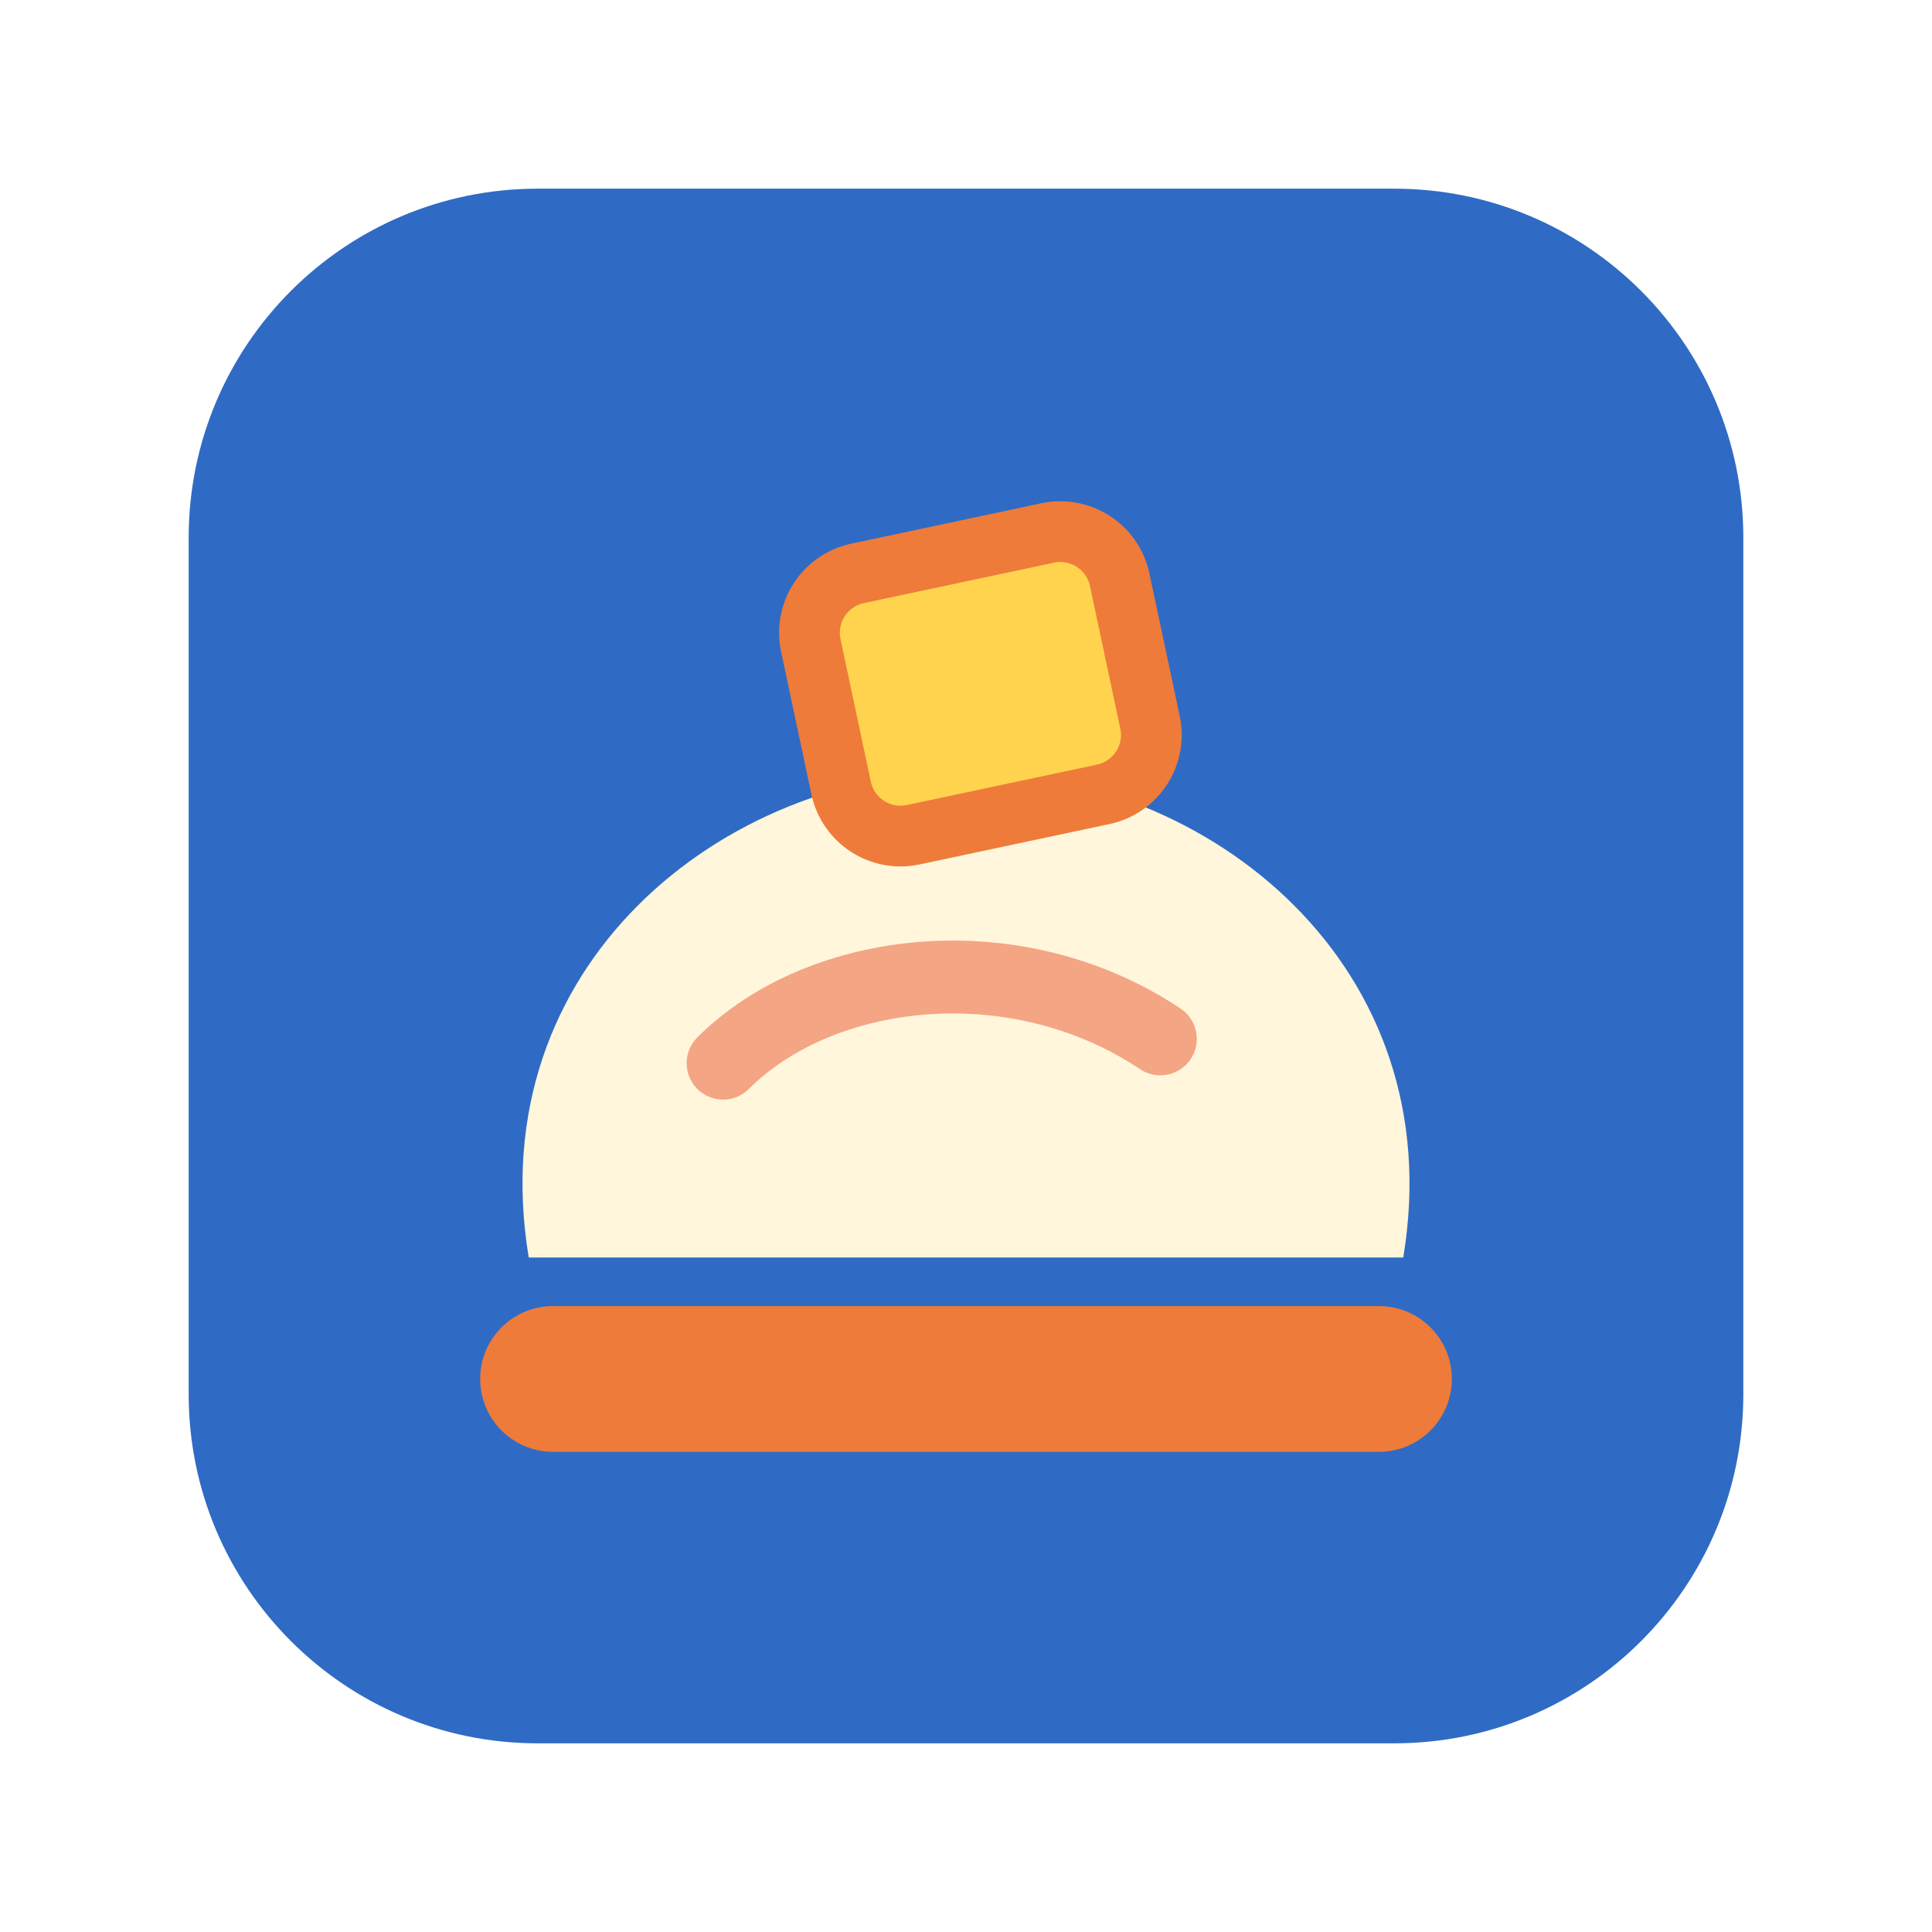
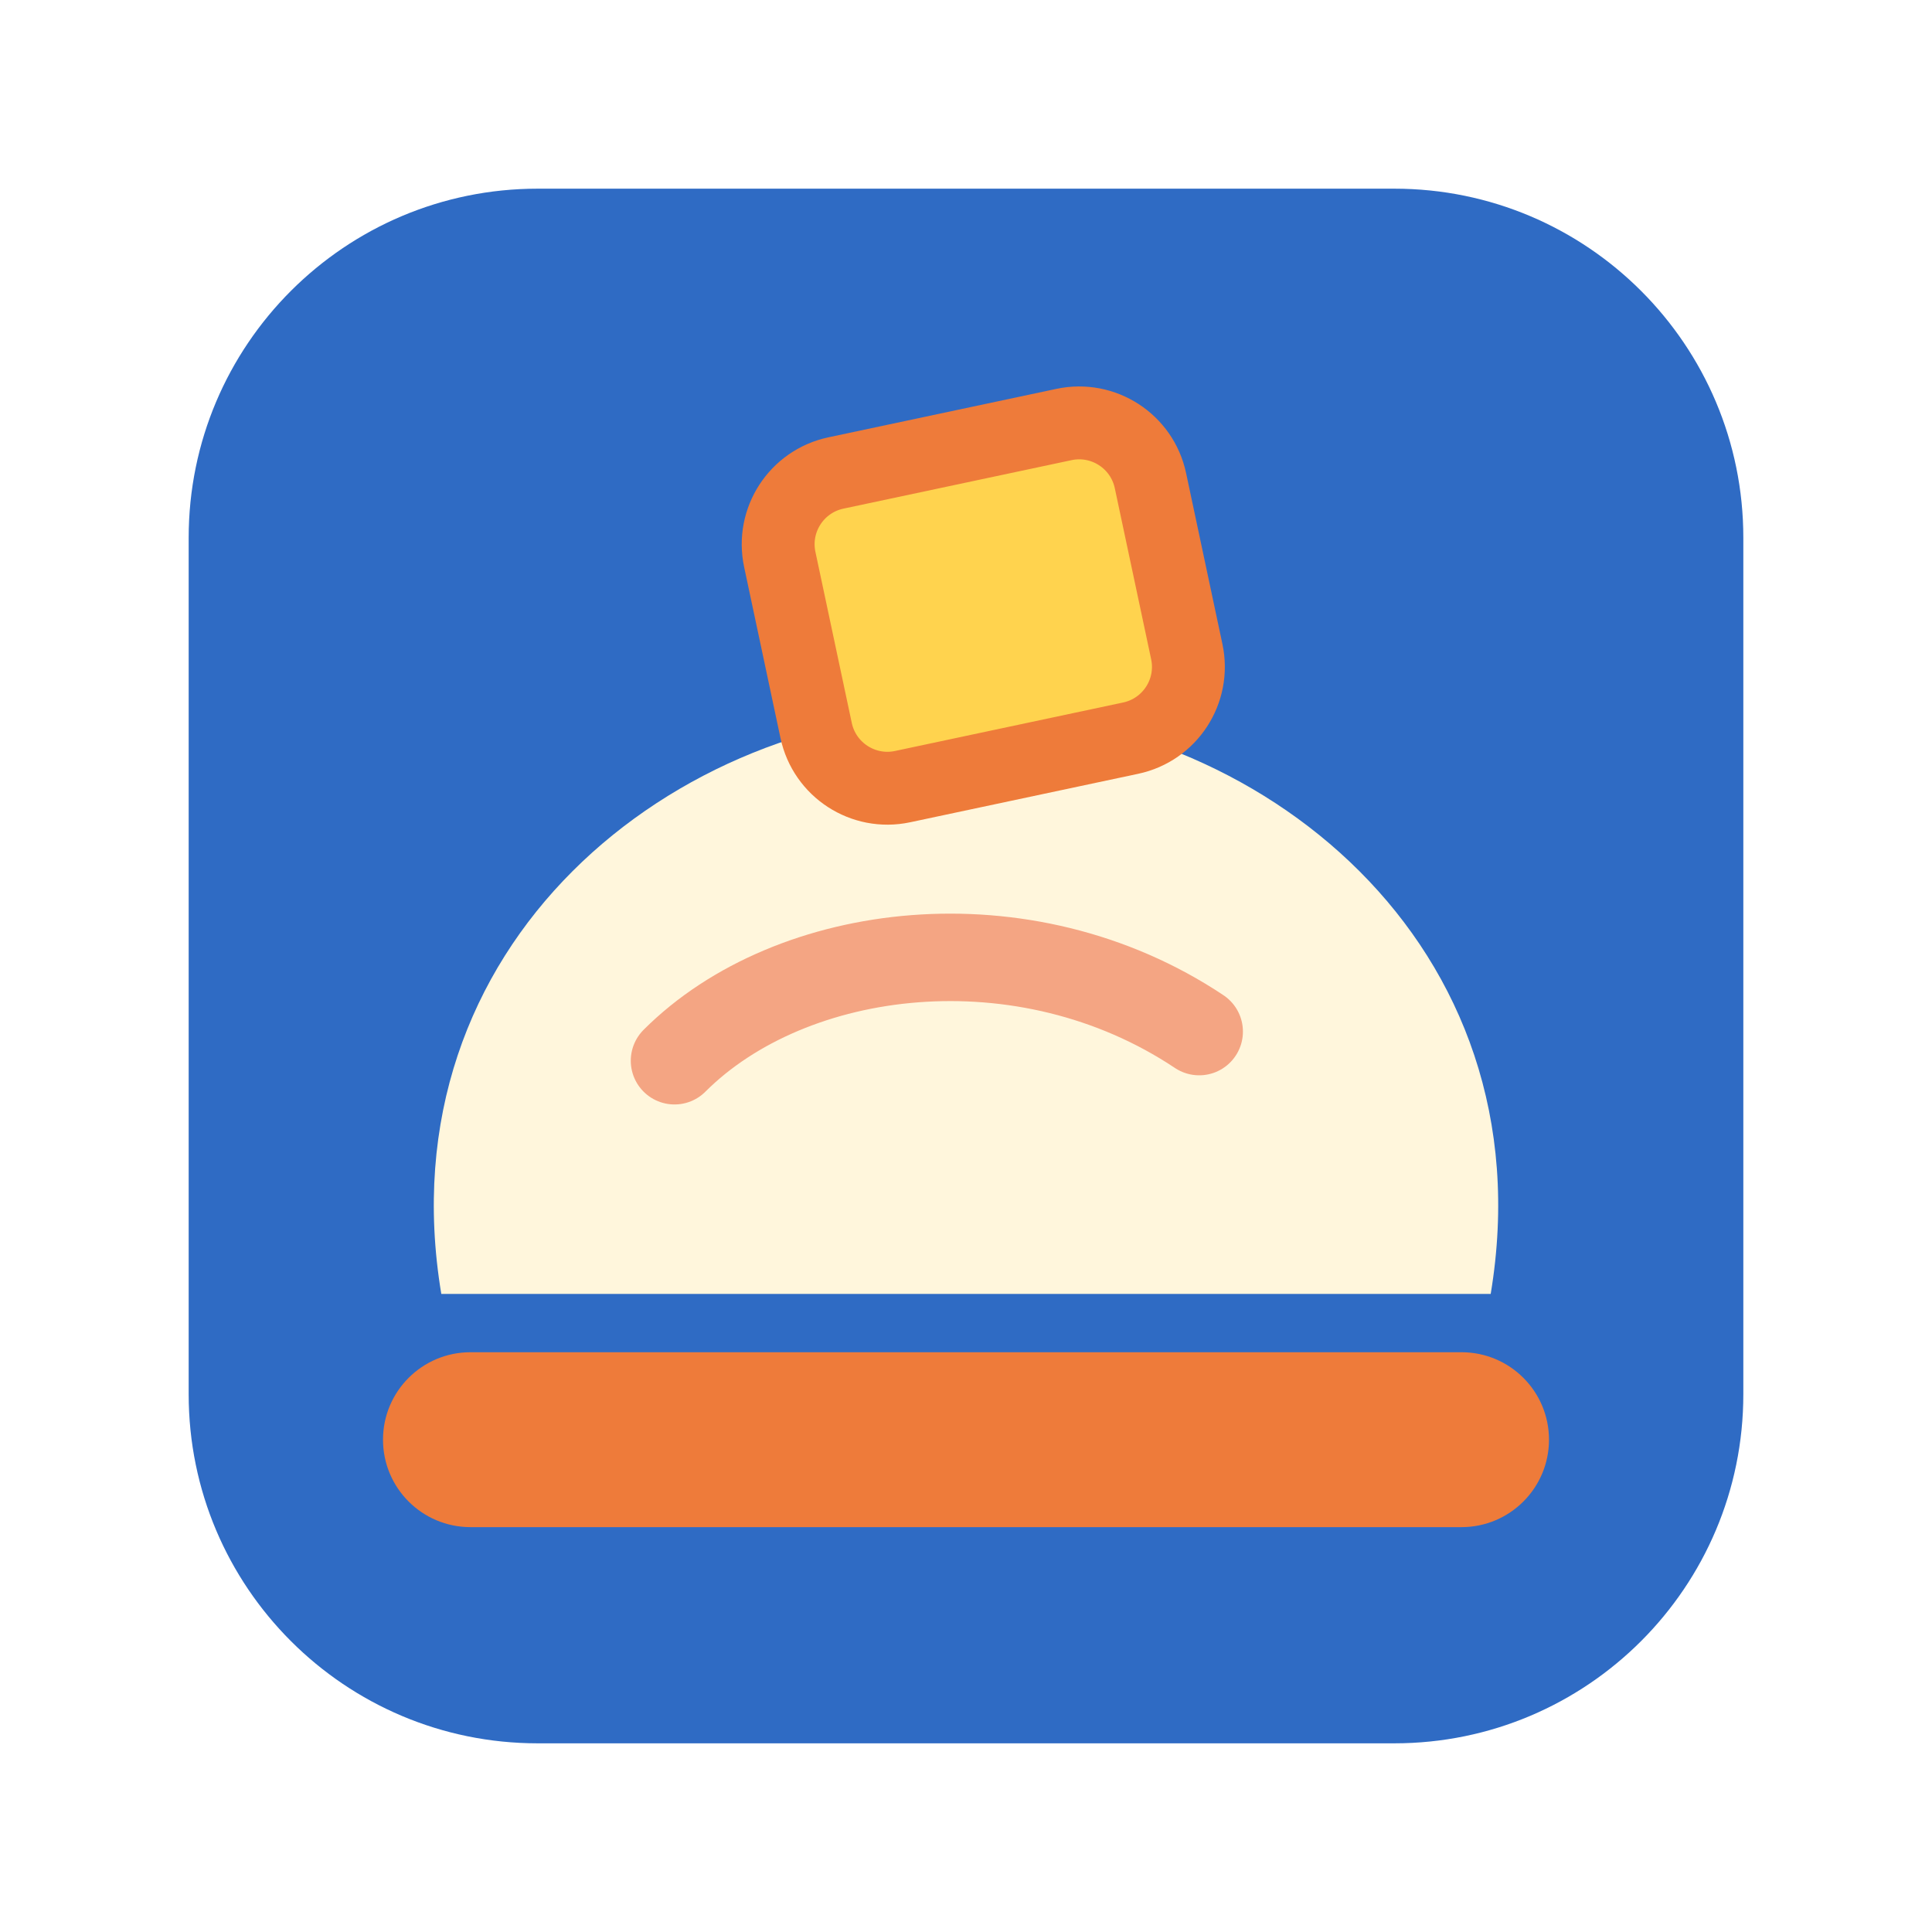
<svg xmlns="http://www.w3.org/2000/svg" viewBox="0 0 1024 1024">
  <rect x="100" y="100" width="824" height="824" rx="185" fill="#2f6bc4" />
  <g transform="translate(100 100) scale(12.875)">
-     <path d="M14 44c-2-12 8-20 18-20s20 8 18 20z" fill="#fff6dc" />
-     <path d="M22 36c4-4 12-5 18-1" fill="none" stroke="#f4a583" stroke-width="3" stroke-linecap="round" />
-     <rect x="26" y="15" width="13" height="11" rx="2.5" fill="#ffd34e" stroke="#ee7b3a" stroke-width="2.5" transform="rotate(-12 32 20)" />
-     <rect x="12" y="46" width="40" height="6" rx="3" fill="#ee7b3a" />
+     <g transform="translate(32 32) scale(1.2) translate(-32 -32.75)">
+       <path d="M14 44c-2-12 8-20 18-20s20 8 18 20z" fill="#fff6dc" />
+       <path d="M22 36c4-4 12-5 18-1" fill="none" stroke="#f4a583" stroke-width="3" stroke-linecap="round" />
+       <rect x="26" y="15" width="13" height="11" rx="2.5" fill="#ffd34e" stroke="#ee7b3a" stroke-width="2.5" transform="rotate(-12 32 20)" />
+       <rect x="12" y="46" width="40" height="6" rx="3" fill="#ee7b3a" />
+     </g>
  </g>
</svg>
